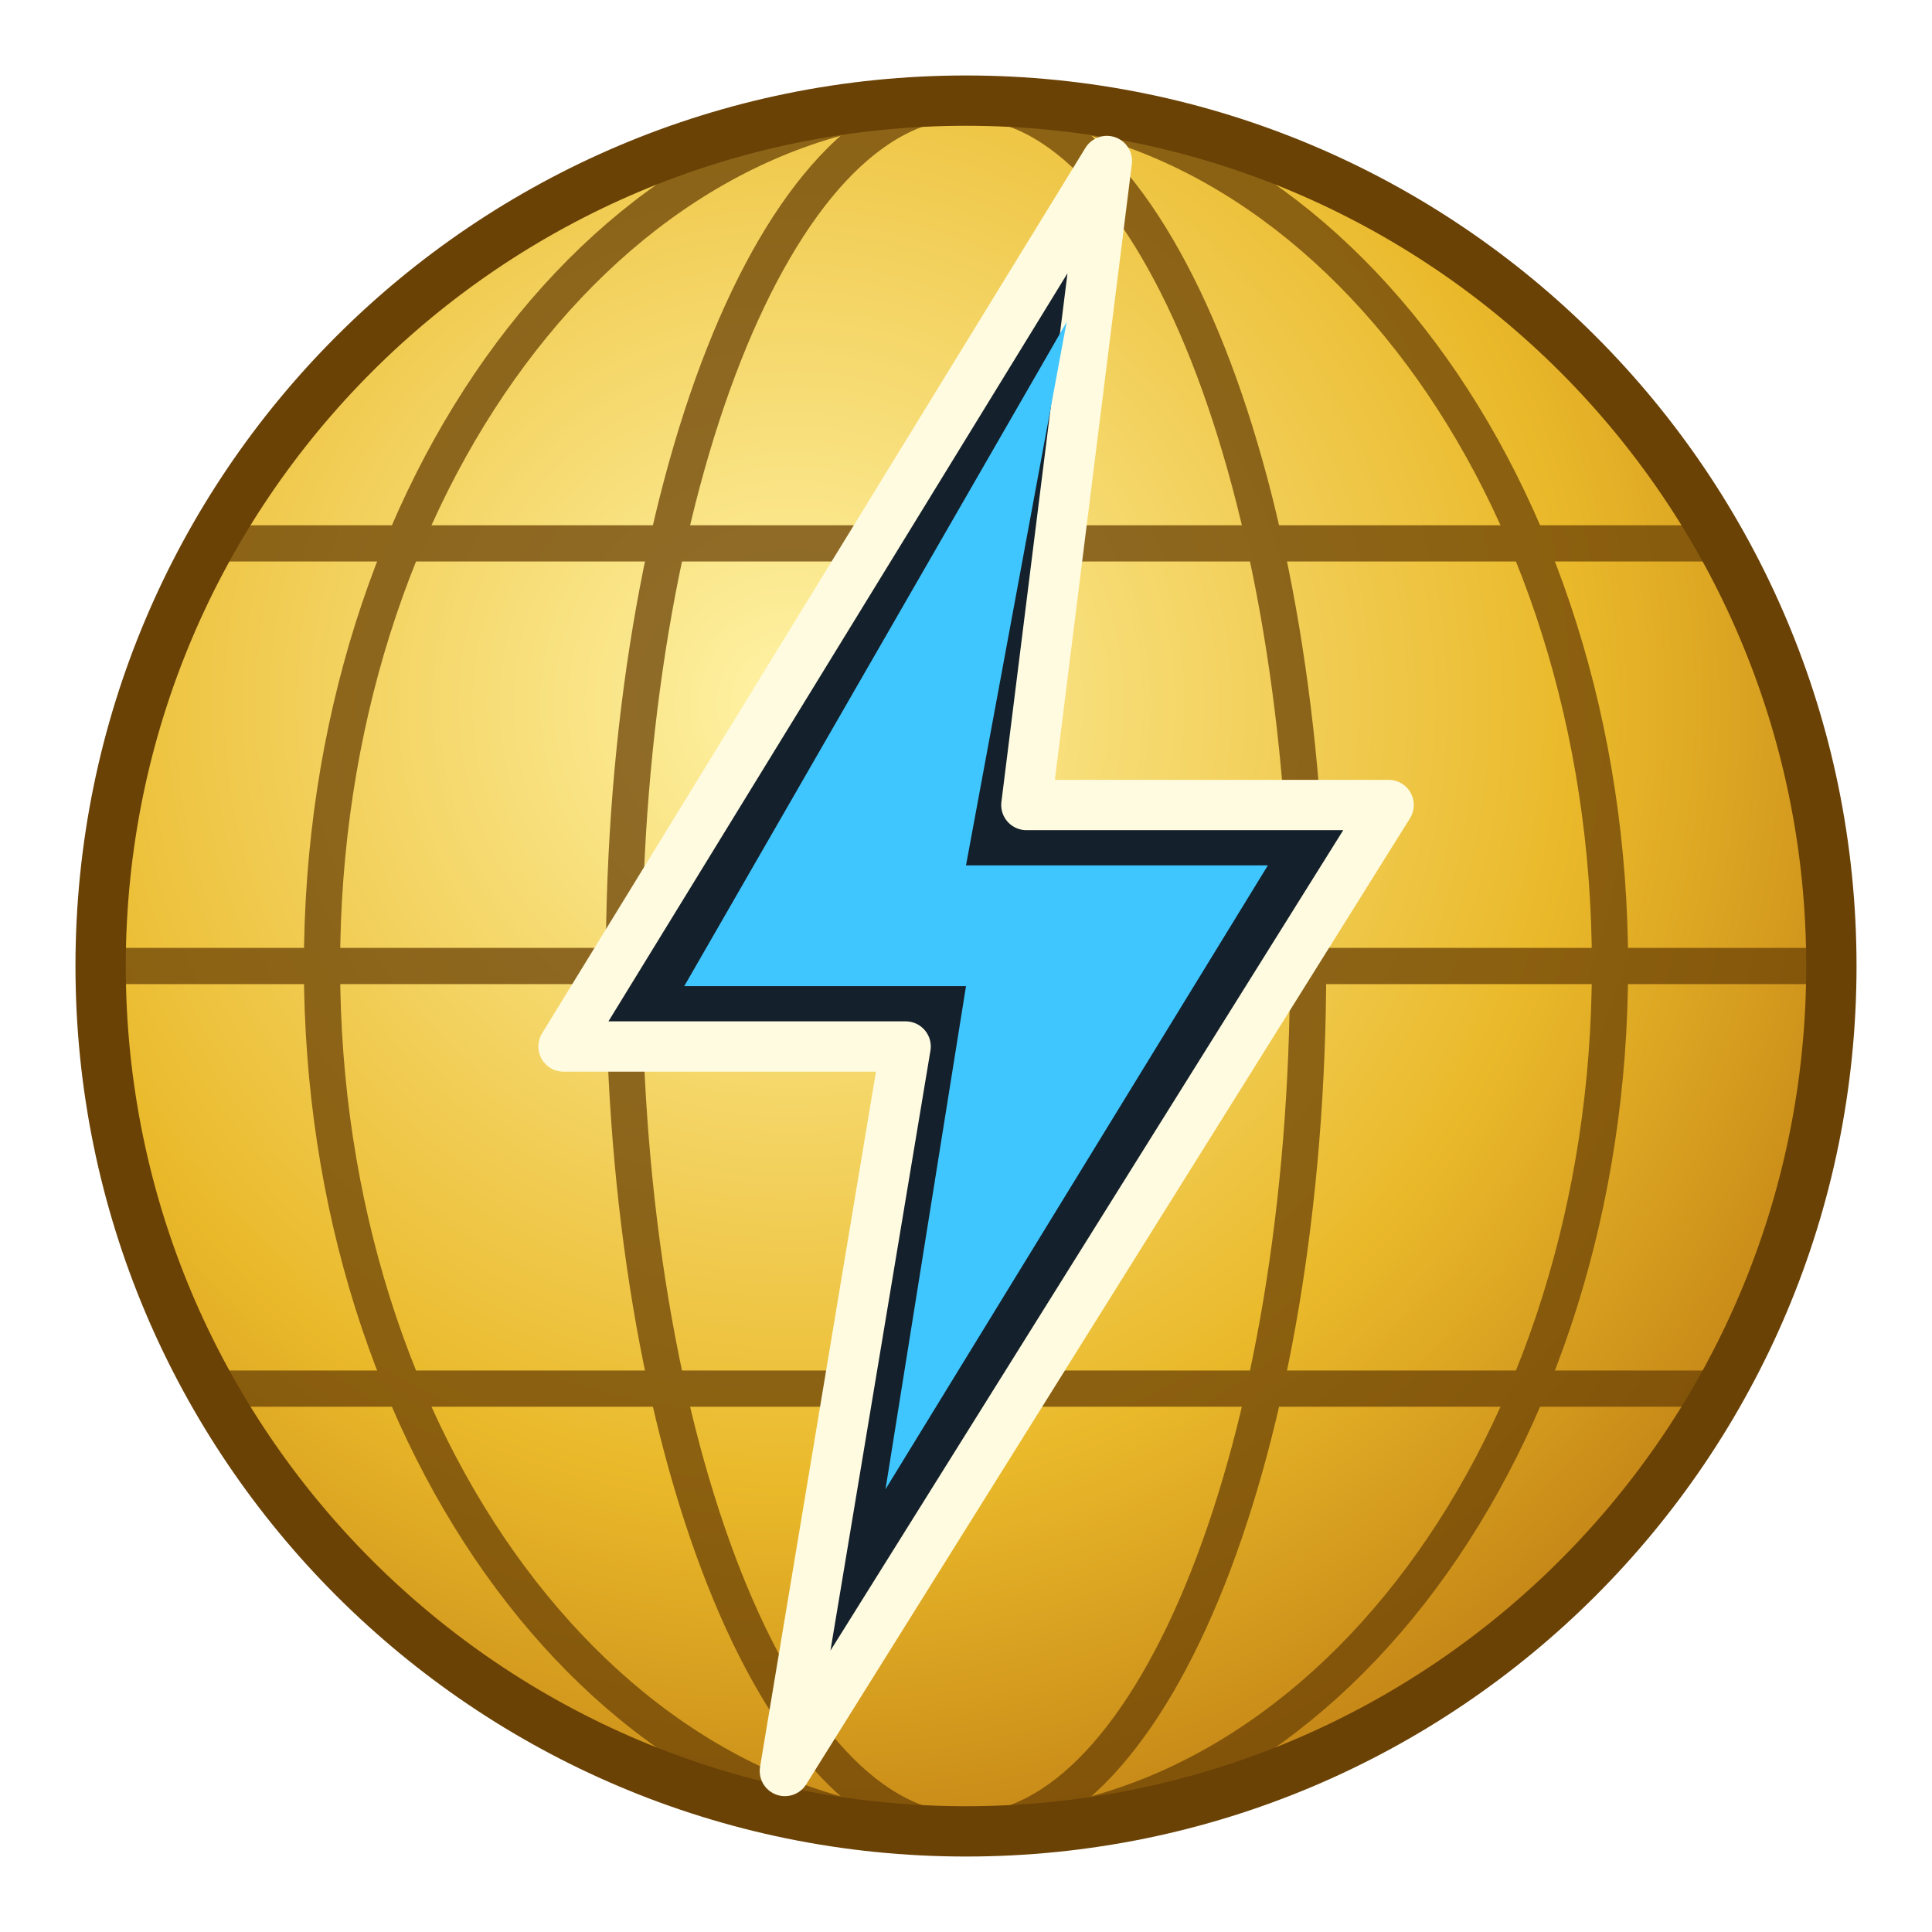
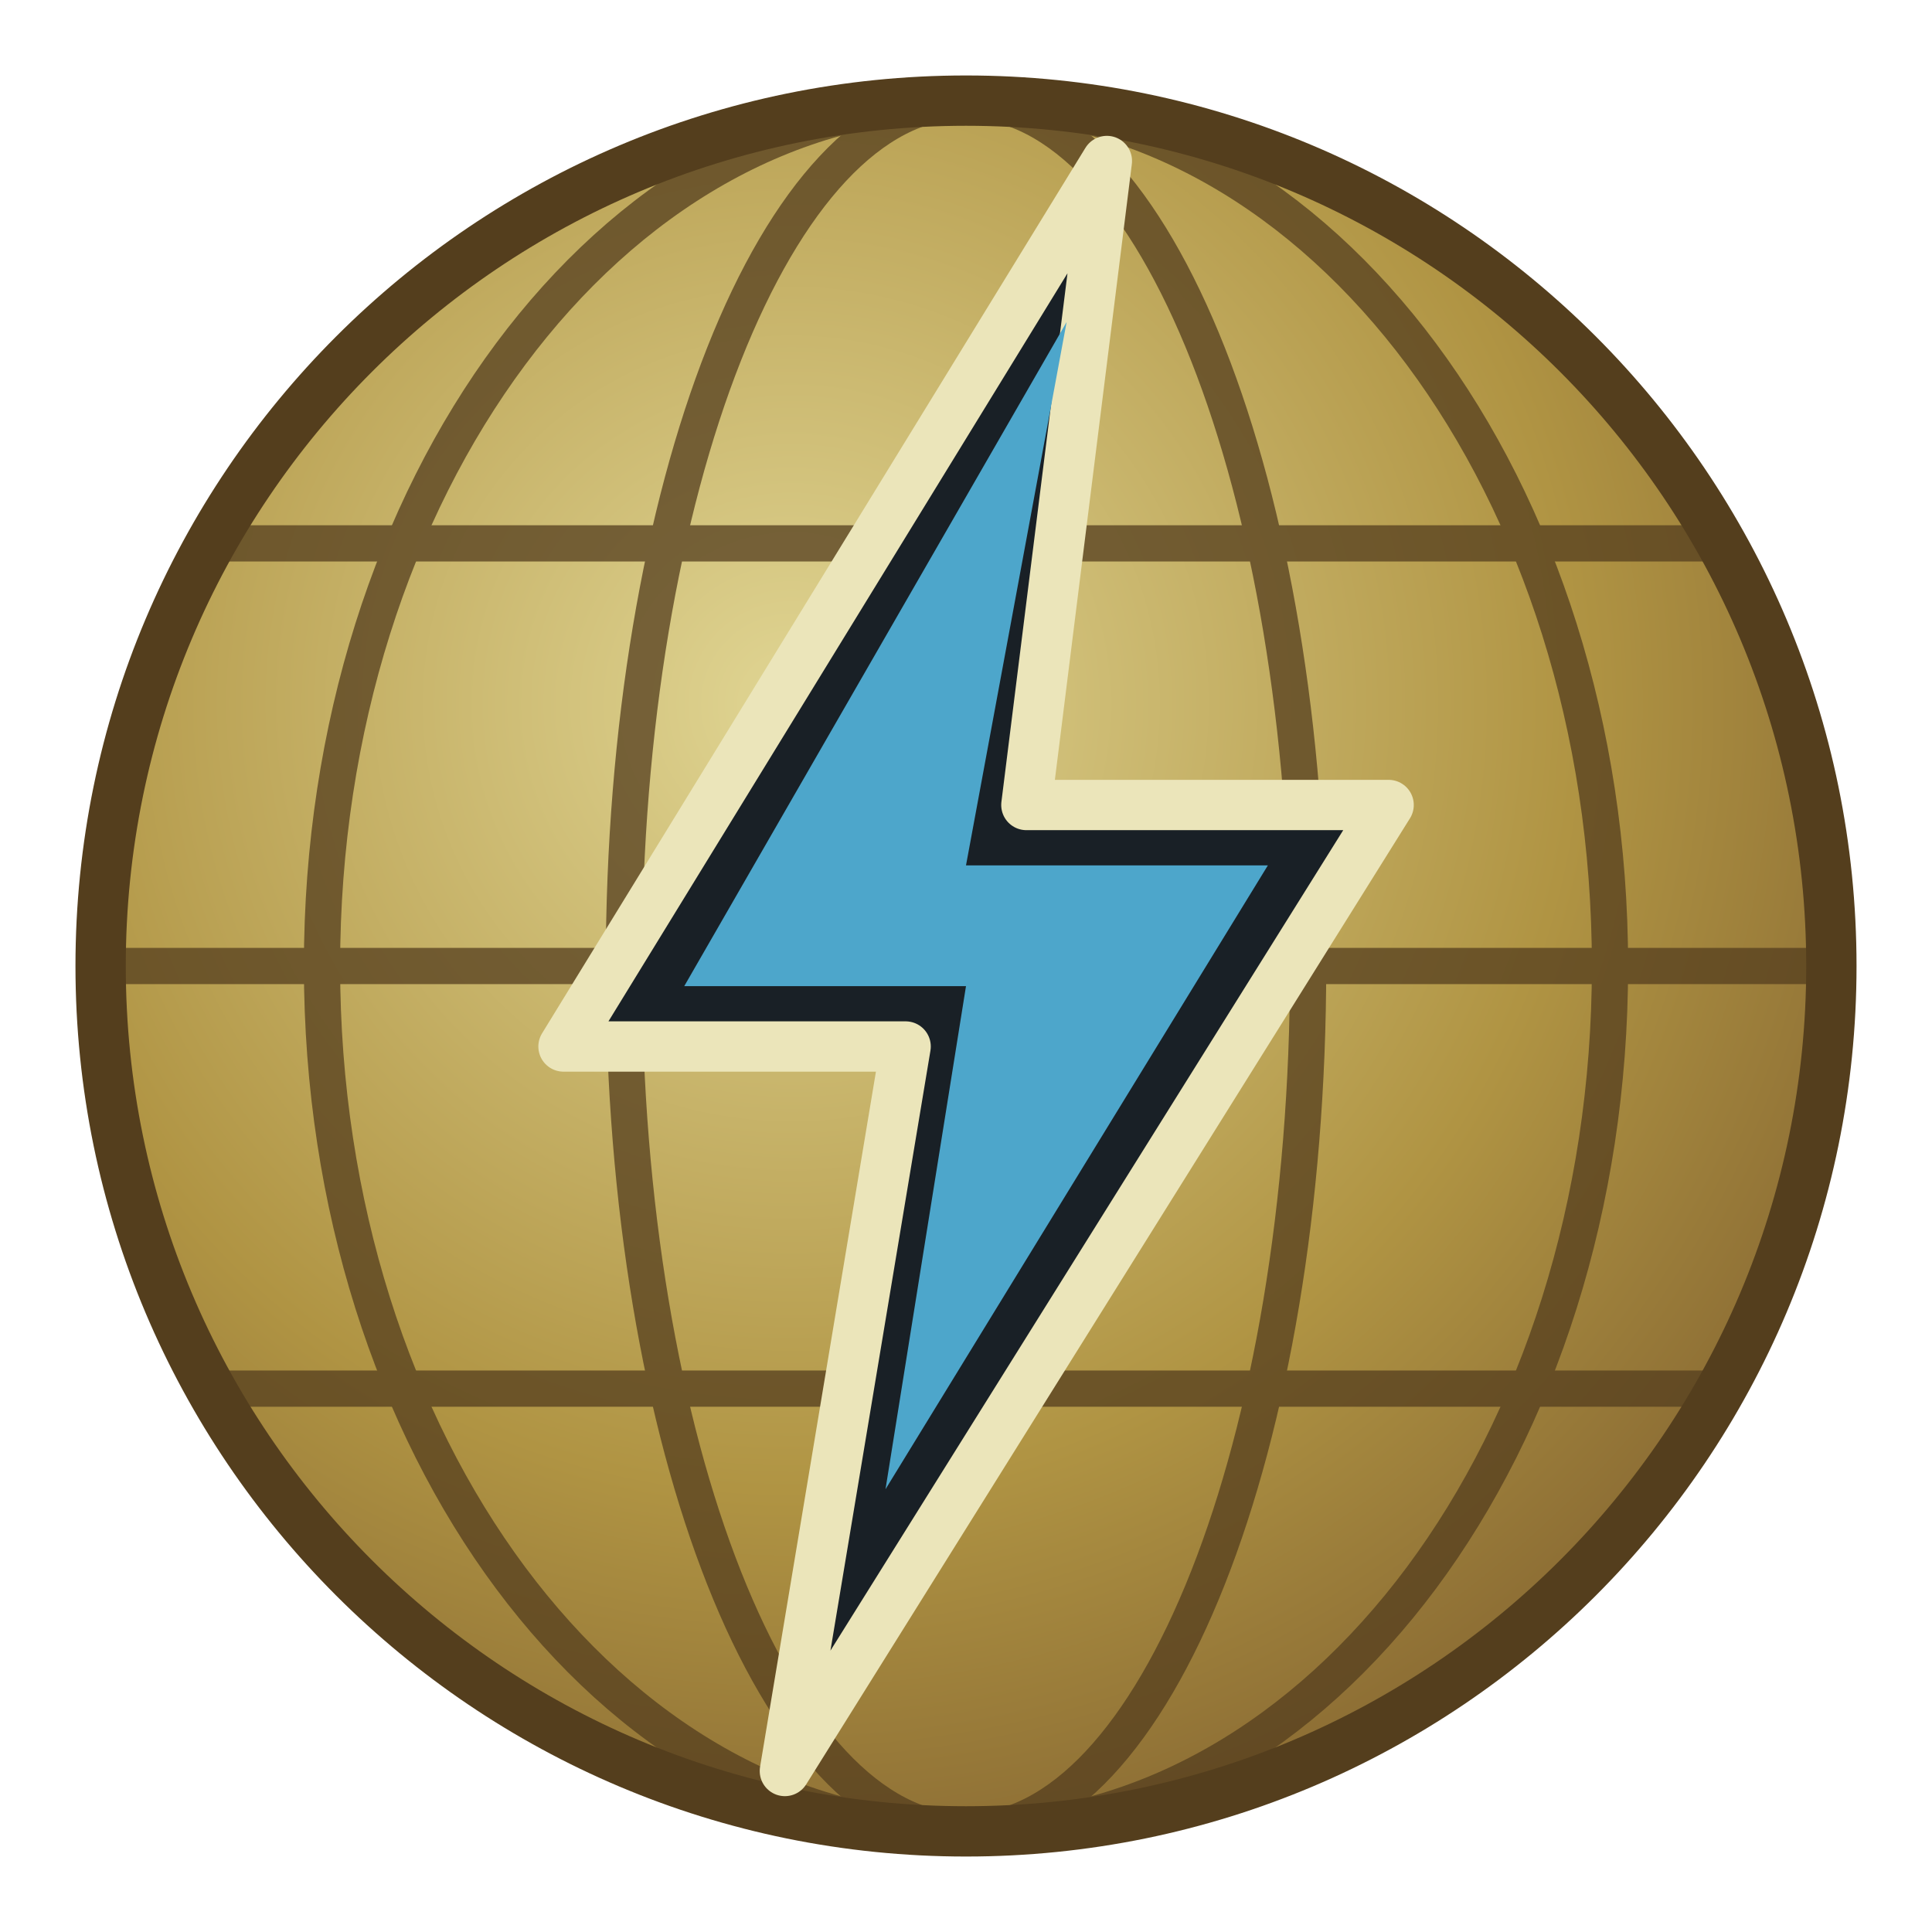
<svg xmlns="http://www.w3.org/2000/svg" viewBox="0 0 96 96">
  <defs>
    <radialGradient id="me-a" cx=".4" cy=".35" r=".75">
-       <stop offset="0" stop-color="#fff3a6" />
-       <stop offset=".6" stop-color="#eab92a" />
-       <stop offset="1" stop-color="#b8740f" />
+       <stop offset="0" stop-color="#e0d593" />
+       <stop offset=".6" stop-color="#b09443" />
+       <stop offset="1" stop-color="#80602f" />
    </radialGradient>
  </defs>
  <circle cx="48" cy="48" r="43" fill="url(#me-a)" />
-   <g fill="none" stroke="#6b4206" stroke-width="1.800" opacity=".75">
+   <g fill="none" stroke="#543e1d" stroke-width="1.800" opacity=".75">
    <ellipse cx="48" cy="48" rx="17" ry="43" />
    <ellipse cx="48" cy="48" rx="32" ry="43" />
    <path d="M5 48h86M11 27h74M11 69h74" />
  </g>
-   <circle cx="48" cy="48" r="43" fill="none" stroke="#6b4206" stroke-width="2.500" />
-   <path d="M55 8 L28 52 L45 52 L39 88 L69 40 L51 40 Z" fill="#14202b" stroke="#fffbe0" stroke-width="2.500" stroke-linejoin="round" />
-   <path d="M53 16 L34 49 L48 49 L44 74 L63 43 L48 43 Z" fill="#3fc6ff" />
+   <circle cx="48" cy="48" r="43" fill="none" stroke="#543e1d" stroke-width="2.500" />
+   <path d="M55 8 L28 52 L45 52 L39 88 L69 40 L51 40 Z" fill="#192026" stroke="#ebe5ba" stroke-width="2.500" stroke-linejoin="round" />
+   <path d="M53 16 L34 49 L48 49 L44 74 L63 43 L48 43 Z" fill="#4da6cb" />
</svg>
